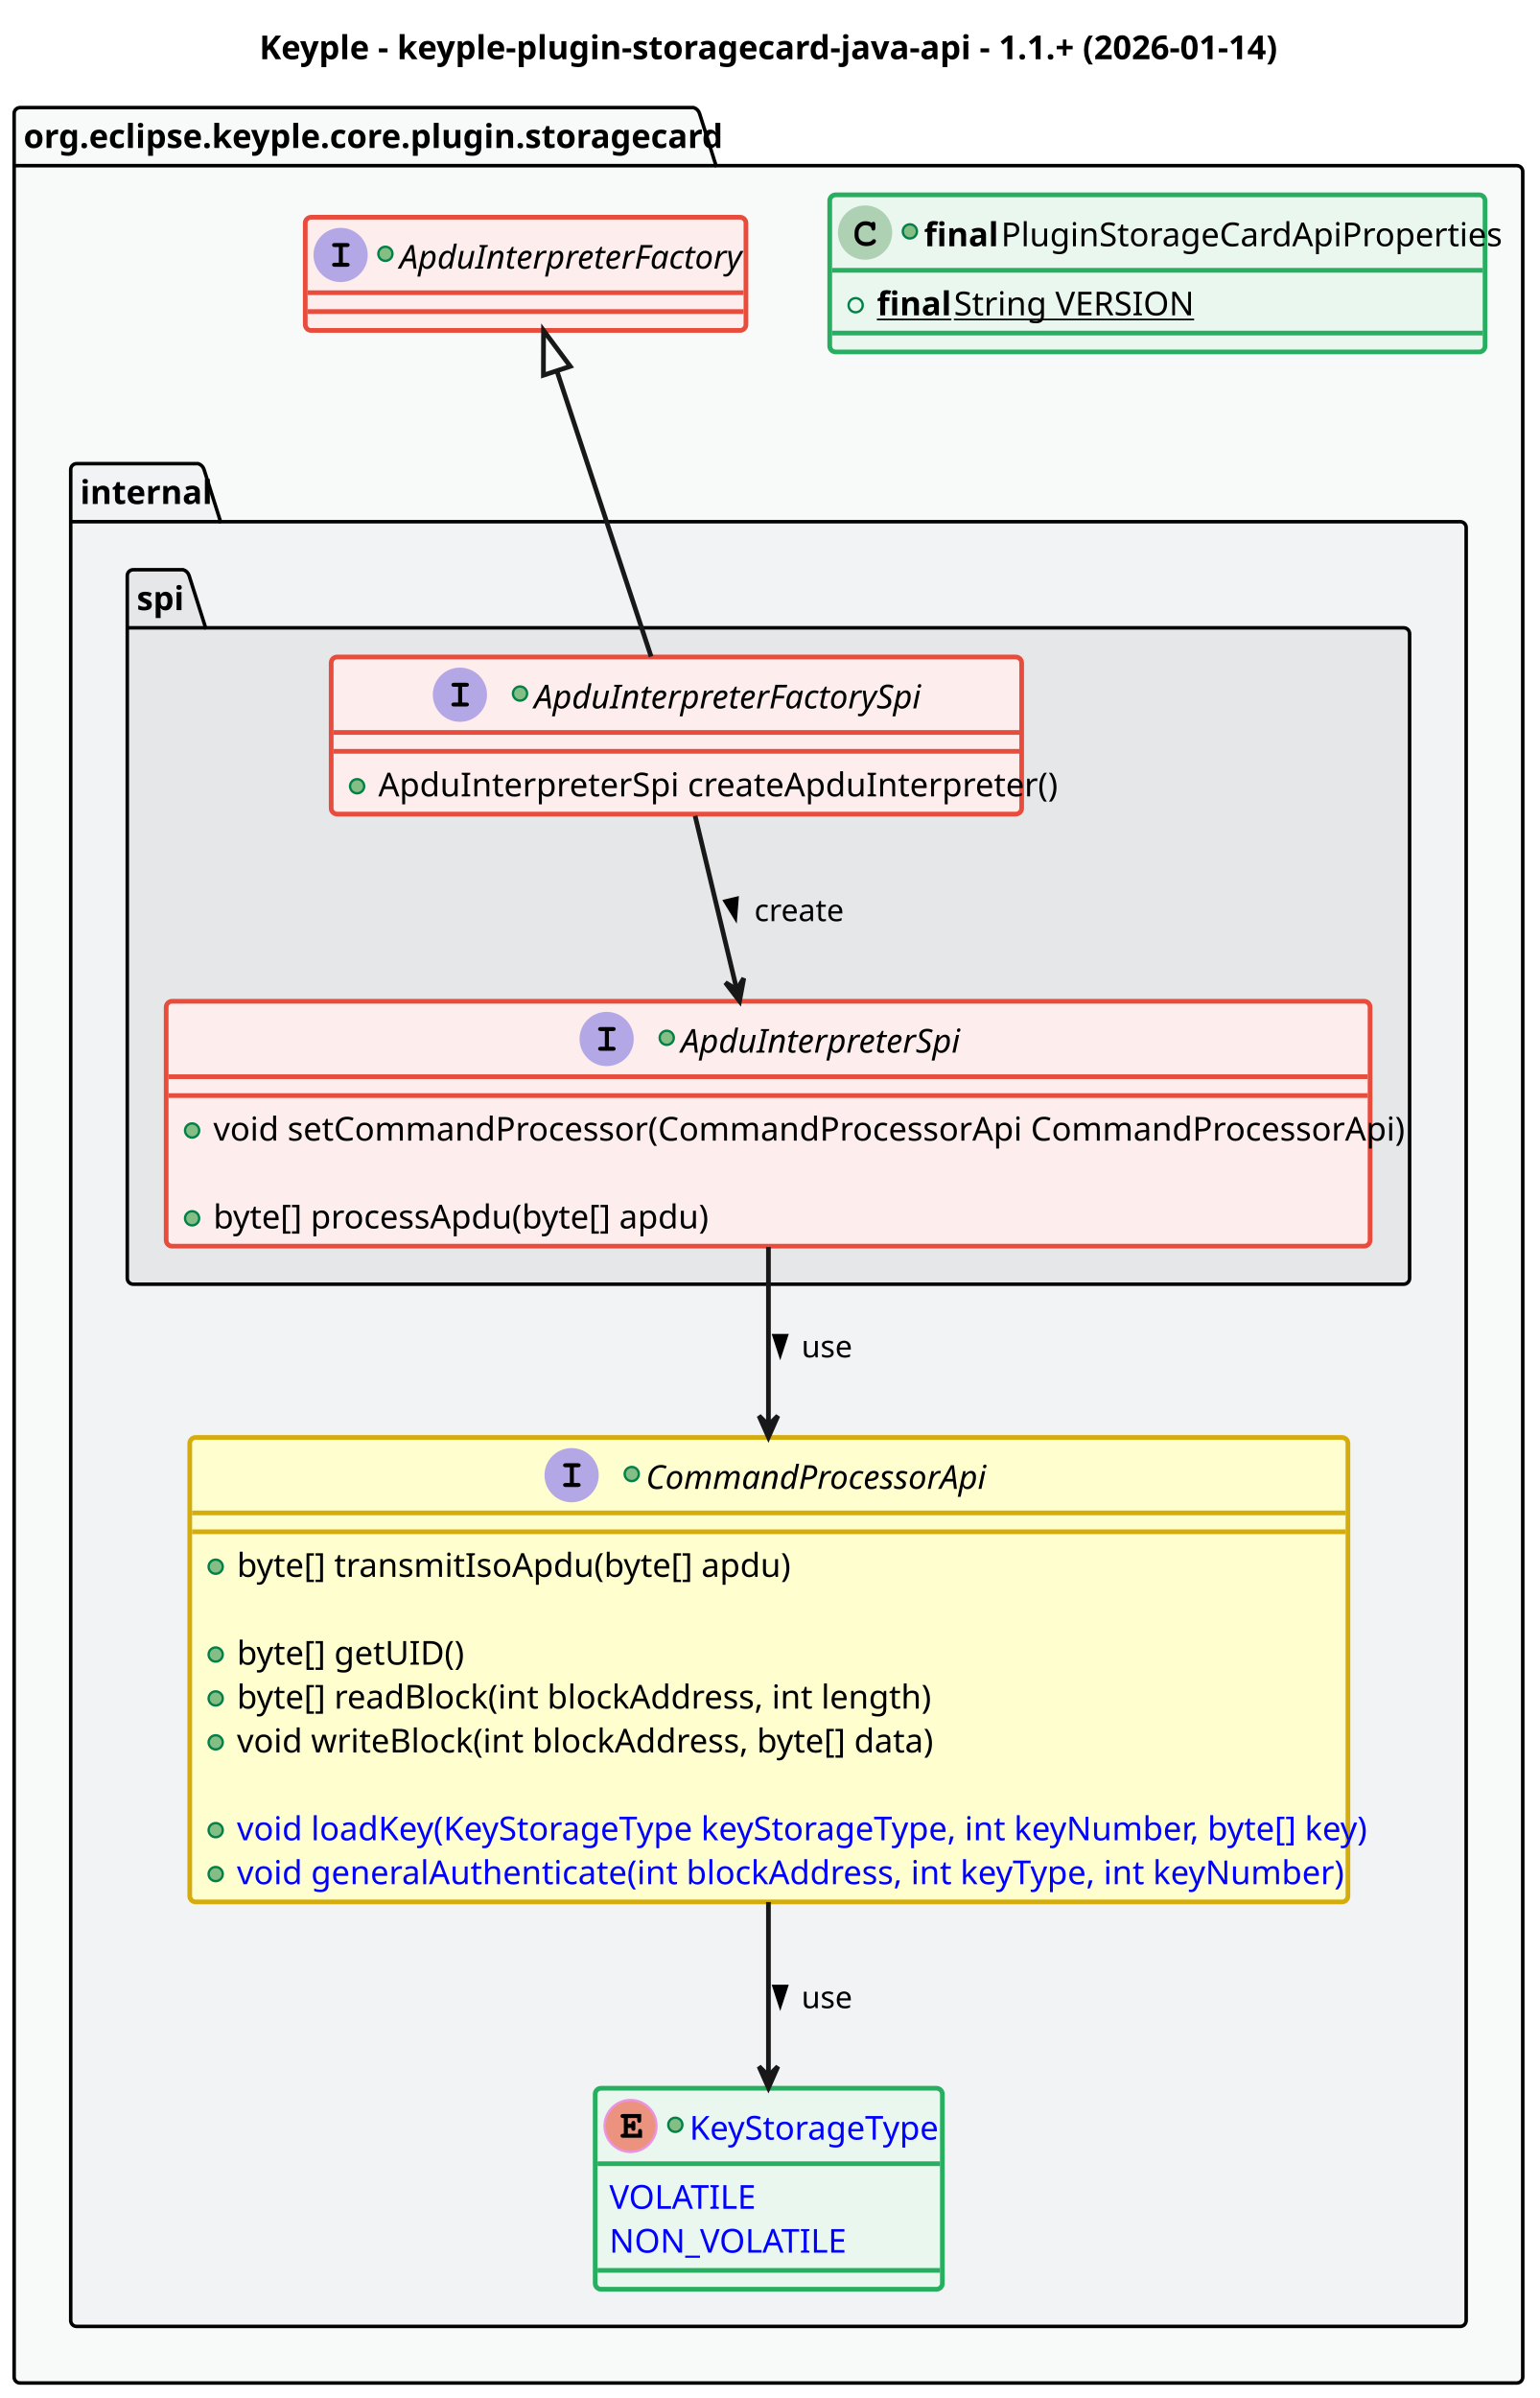
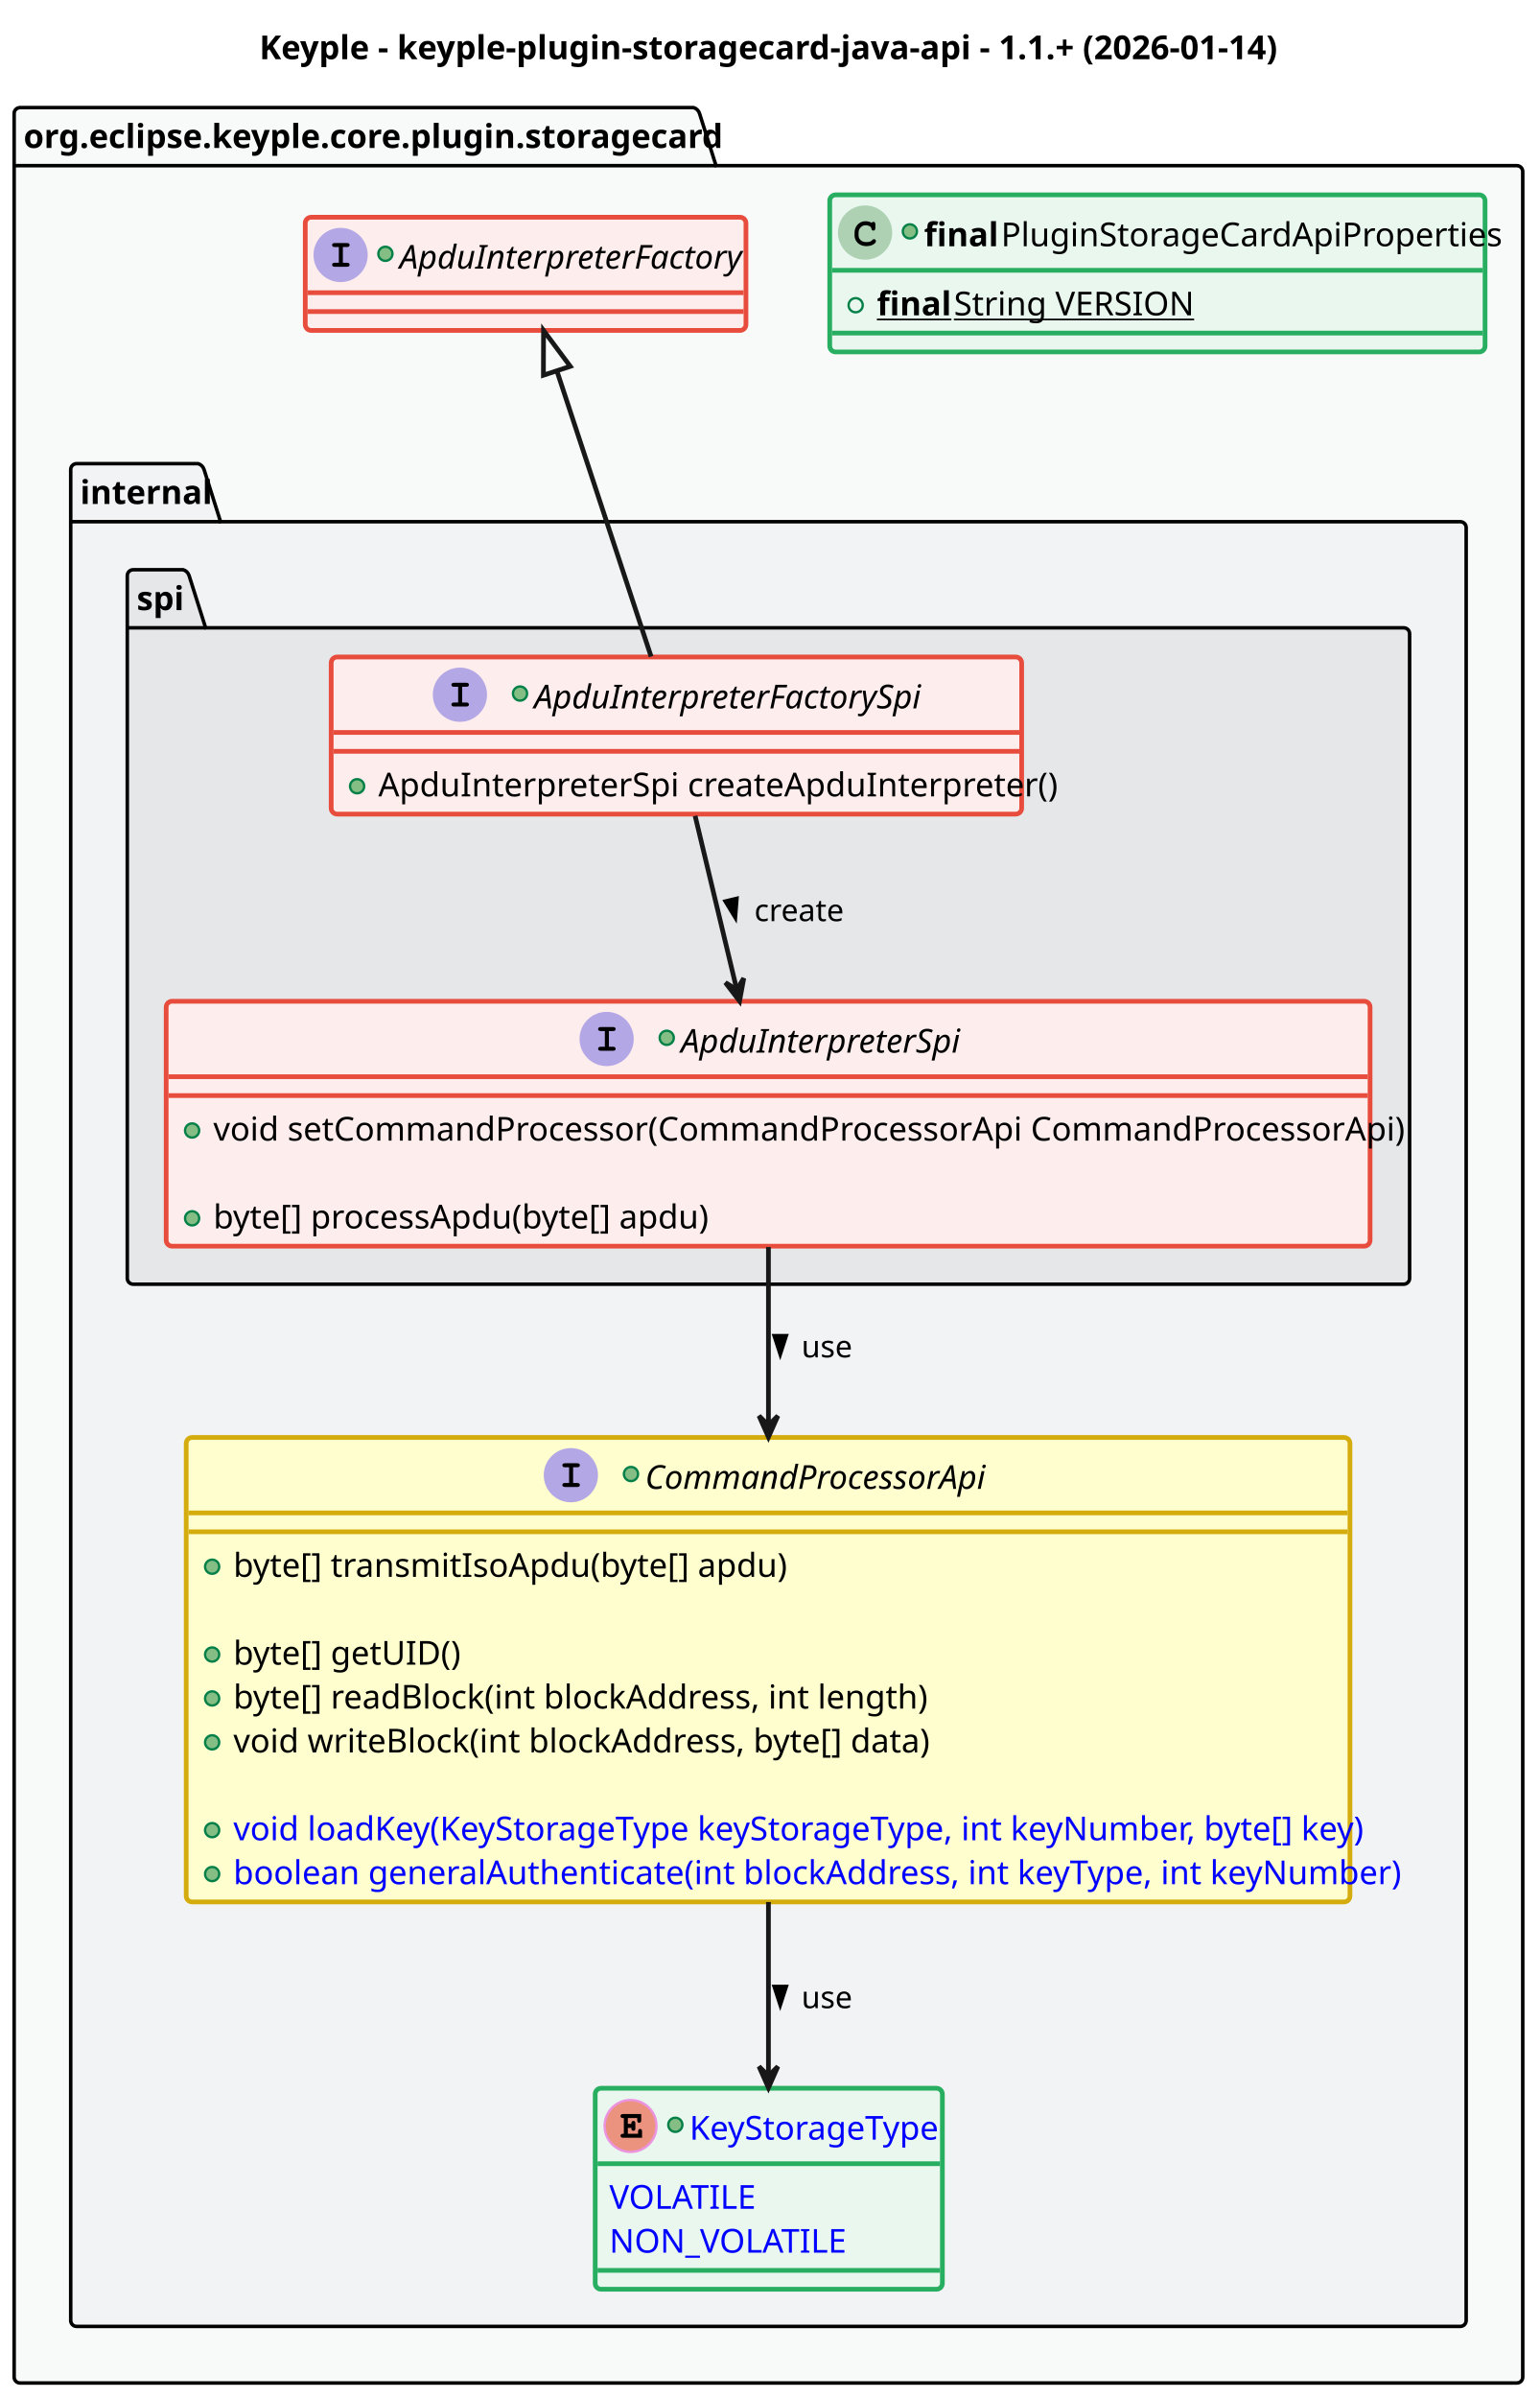
<svg xmlns="http://www.w3.org/2000/svg" contentStyleType="text/css" data-diagram-type="CLASS" height="1017px" preserveAspectRatio="none" style="width:653px;height:1017px;background:#FFFFFF;" version="1.1" viewBox="0 0 653 1017" width="653px" zoomAndPan="magnify">
  <defs />
  <g>
    <g class="title" data-source-line="1">
      <text fill="#000000" font-family="sans-serif" font-size="14" font-weight="bold" lengthAdjust="spacing" textLength="418.988" x="110.006" y="25.107">Keyple - keyple-plugin-storagecard-java-api - 1.1.+ (2026-01-14)</text>
    </g>
    <g class="cluster" data-entity="api" data-source-line="53" data-uid="ent0002" id="cluster_api">
      <path d="M8.5,45.635 L294.265,45.635 A3.75,3.75 0 0 1 296.765,48.135 L303.765,70.256 L643.5,70.256 A2.5,2.5 0 0 1 646,72.756 L646,1008.135 A2.5,2.5 0 0 1 643.5,1010.635 L8.5,1010.635 A2.5,2.5 0 0 1 6,1008.135 L6,48.135 A2.5,2.5 0 0 1 8.5,45.635" fill="#F8F9F9" style="stroke:#000000;stroke-width:1.5;" />
      <line style="stroke:#000000;stroke-width:1.5;" x1="6" x2="303.765" y1="70.256" y2="70.256" />
      <text fill="#000000" font-family="sans-serif" font-size="14" font-weight="bold" lengthAdjust="spacing" textLength="284.765" x="10" y="62.742">org.eclipse.keyple.core.plugin.storagecard</text>
    </g>
    <g class="cluster" data-entity="internal" data-source-line="59" data-uid="ent0005" id="cluster_internal">
      <path d="M32.5,196.635 L84.065,196.635 A3.75,3.75 0 0 1 86.565,199.135 L93.565,221.256 L619.5,221.256 A2.5,2.5 0 0 1 622,223.756 L622,984.135 A2.5,2.5 0 0 1 619.5,986.635 L32.5,986.635 A2.5,2.5 0 0 1 30,984.135 L30,199.135 A2.5,2.5 0 0 1 32.5,196.635" fill="#F2F3F4" style="stroke:#000000;stroke-width:1.5;" />
      <line style="stroke:#000000;stroke-width:1.5;" x1="30" x2="93.565" y1="221.256" y2="221.256" />
      <text fill="#000000" font-family="sans-serif" font-size="14" font-weight="bold" lengthAdjust="spacing" textLength="50.565" x="34" y="213.742">internal</text>
    </g>
    <g class="cluster" data-entity="spi" data-source-line="74" data-uid="ent0008" id="cluster_spi">
      <path d="M56.5,241.635 L77.728,241.635 A3.75,3.75 0 0 1 80.228,244.135 L87.228,266.256 L595.5,266.256 A2.5,2.5 0 0 1 598,268.756 L598,542.135 A2.5,2.5 0 0 1 595.5,544.635 L56.5,544.635 A2.5,2.5 0 0 1 54,542.135 L54,244.135 A2.5,2.5 0 0 1 56.5,241.635" fill="#E5E7E9" style="stroke:#000000;stroke-width:1.5;" />
      <line style="stroke:#000000;stroke-width:1.5;" x1="54" x2="87.228" y1="266.256" y2="266.256" />
      <text fill="#000000" font-family="sans-serif" font-size="14" font-weight="bold" lengthAdjust="spacing" textLength="20.227" x="58" y="258.742">spi</text>
    </g>
    <g class="entity" data-entity="ApiProperties" data-source-line="54" data-uid="ent0003" id="entity_ApiProperties">
      <rect fill="#E9F7EF" height="66.621" rx="2.5" ry="2.5" style="stroke:#27AE60;stroke-width:2;" width="278.006" x="352" y="82.635" />
      <ellipse cx="367" cy="98.635" fill="#ADD1B2" rx="11" ry="11" style="stroke:#ADD1B2;stroke-width:1;" />
      <path d="M369.766,94.51 Q369.922,94.291 370.109,94.182 Q370.297,94.072 370.516,94.072 Q370.891,94.072 371.125,94.338 Q371.359,94.588 371.359,95.197 L371.359,96.65 Q371.359,97.26 371.125,97.525 Q370.891,97.791 370.516,97.791 Q370.172,97.791 369.969,97.588 Q369.766,97.4 369.656,96.885 Q369.609,96.525 369.422,96.338 Q369.094,95.963 368.484,95.744 Q367.875,95.525 367.25,95.525 Q366.484,95.525 365.844,95.853 Q365.219,96.182 364.719,96.932 Q364.234,97.682 364.234,98.713 L364.234,99.807 Q364.234,101.041 365.125,101.869 Q366.016,102.682 367.609,102.682 Q368.547,102.682 369.203,102.432 Q369.594,102.275 370.016,101.838 Q370.281,101.572 370.422,101.494 Q370.578,101.416 370.781,101.416 Q371.109,101.416 371.359,101.682 Q371.625,101.932 371.625,102.275 Q371.625,102.619 371.281,103.025 Q370.781,103.603 369.984,103.932 Q368.906,104.385 367.609,104.385 Q366.094,104.385 364.891,103.76 Q363.906,103.26 363.219,102.197 Q362.531,101.119 362.531,99.838 L362.531,98.682 Q362.531,97.353 363.141,96.213 Q363.766,95.057 364.859,94.447 Q365.953,93.822 367.188,93.822 Q367.922,93.822 368.562,93.994 Q369.219,94.15 369.766,94.51 Z " fill="#000000" />
      <ellipse cx="386" cy="98.135" fill="#84BE84" rx="3" ry="3" style="stroke:#038048;stroke-width:1;" />
      <text fill="#000000" font-family="sans-serif" font-size="14" font-weight="bold" lengthAdjust="spacing" textLength="28.779" x="392" y="104.432">final</text>
      <text fill="#000000" font-family="sans-serif" font-size="14" lengthAdjust="spacing" textLength="202.337" x="424.669" y="104.432">PluginStorageCardApiProperties</text>
      <line style="stroke:#27AE60;stroke-width:2;" x1="353" x2="629.006" y1="114.635" y2="114.635" />
      <ellipse cx="363" cy="129.445" fill="none" rx="3" ry="3" style="stroke:#038048;stroke-width:1;" />
      <text fill="#000000" font-family="sans-serif" font-size="14" font-weight="bold" lengthAdjust="spacing" text-decoration="underline" textLength="28.779" x="372" y="133.742">final</text>
      <text fill="#000000" font-family="sans-serif" font-size="14" lengthAdjust="spacing" text-decoration="underline" textLength="103.476" x="404.669" y="133.742">String VERSION</text>
      <line style="stroke:#27AE60;stroke-width:2;" x1="353" x2="629.006" y1="141.256" y2="141.256" />
    </g>
    <g class="entity" data-entity="ApduInterpreterFactory" data-source-line="57" data-uid="ent0004" id="entity_ApduInterpreterFactory">
      <rect fill="#FDEDEC" height="48" rx="2.5" ry="2.5" style="stroke:#E74C3C;stroke-width:2;" width="186.958" x="129.5" y="92.135" />
      <ellipse cx="144.5" cy="108.135" fill="#B4A7E5" rx="11" ry="11" style="stroke:#B4A7E5;stroke-width:1;" />
      <path d="M145.453,104.775 L145.453,111.432 L147.172,111.432 Q147.781,111.432 148.047,111.666 Q148.312,111.9 148.312,112.291 Q148.312,112.666 148.047,112.9 Q147.781,113.135 147.172,113.135 L142.031,113.135 Q141.422,113.135 141.156,112.9 Q140.891,112.666 140.891,112.275 Q140.891,111.9 141.156,111.666 Q141.422,111.432 142.031,111.432 L143.75,111.432 L143.75,104.775 L142.031,104.775 Q141.422,104.775 141.156,104.541 Q140.891,104.307 140.891,103.916 Q140.891,103.541 141.156,103.307 Q141.422,103.072 142.031,103.072 L147.172,103.072 Q147.781,103.072 148.047,103.307 Q148.312,103.541 148.312,103.916 Q148.312,104.307 148.047,104.541 Q147.781,104.775 147.172,104.775 L145.453,104.775 Z " fill="#000000" />
      <ellipse cx="163.5" cy="107.635" fill="#84BE84" rx="3" ry="3" style="stroke:#038048;stroke-width:1;" />
      <text fill="#000000" font-family="sans-serif" font-size="14" font-style="italic" lengthAdjust="spacing" textLength="143.958" x="169.5" y="113.932">ApduInterpreterFactory</text>
      <line style="stroke:#E74C3C;stroke-width:2;" x1="130.5" x2="315.458" y1="124.135" y2="124.135" />
      <line style="stroke:#E74C3C;stroke-width:2;" x1="130.5" x2="315.458" y1="132.135" y2="132.135" />
    </g>
    <g class="entity" data-entity="KeyStorageType" data-source-line="60" data-uid="ent0006" id="entity_KeyStorageType">
      <rect fill="#E9F7EF" height="85.242" rx="2.5" ry="2.5" style="stroke:#27AE60;stroke-width:2;" width="147.282" x="252.5" y="885.635" />
      <ellipse cx="267.5" cy="901.635" fill="#EB937F" rx="11" ry="11" style="stroke:#EB93DF;stroke-width:1;" />
      <path d="M266.359,902.432 L266.359,904.932 L270.688,904.932 L270.688,904.01 Q270.688,903.4 270.922,903.135 Q271.172,902.869 271.547,902.869 Q271.922,902.869 272.156,903.135 Q272.391,903.4 272.391,904.01 L272.391,906.635 L264.391,906.635 Q263.766,906.635 263.5,906.4 Q263.25,906.166 263.25,905.775 Q263.25,905.4 263.516,905.166 Q263.781,904.932 264.391,904.932 L264.656,904.932 L264.656,898.275 L264.391,898.275 Q263.766,898.275 263.5,898.041 Q263.25,897.807 263.25,897.416 Q263.25,897.041 263.5,896.807 Q263.766,896.572 264.391,896.572 L272.016,896.572 L272.016,899.166 Q272.016,899.775 271.781,900.041 Q271.562,900.291 271.172,900.291 Q270.797,900.291 270.562,900.041 Q270.328,899.775 270.328,899.166 L270.328,898.275 L266.359,898.275 L266.359,900.729 L267.844,900.729 Q267.844,900.072 267.969,899.885 Q268.234,899.479 268.703,899.479 Q269.078,899.479 269.312,899.744 Q269.547,899.994 269.547,900.604 L269.547,902.572 Q269.547,903.119 269.422,903.307 Q269.156,903.697 268.703,903.697 Q268.234,903.697 267.969,903.291 Q267.844,903.104 267.844,902.432 L266.359,902.432 Z " fill="#000000" />
      <ellipse cx="286.5" cy="901.135" fill="#84BE84" rx="3" ry="3" style="stroke:#038048;stroke-width:1;" />
      <text fill="#0000FF" font-family="sans-serif" font-size="14" lengthAdjust="spacing" textLength="104.282" x="292.5" y="907.432">KeyStorageType</text>
      <line style="stroke:#27AE60;stroke-width:2;" x1="253.5" x2="398.782" y1="917.635" y2="917.635" />
      <text fill="#0000FF" font-family="sans-serif" font-size="14" lengthAdjust="spacing" textLength="66.917" x="258.5" y="936.742">VOLATILE</text>
      <text fill="#0000FF" font-family="sans-serif" font-size="14" lengthAdjust="spacing" textLength="105.814" x="258.5" y="955.363">NON_VOLATILE</text>
      <line style="stroke:#27AE60;stroke-width:2;" x1="253.5" x2="398.782" y1="962.877" y2="962.877" />
    </g>
    <g class="entity" data-entity="CommandProcessorApi" data-source-line="64" data-uid="ent0007" id="entity_CommandProcessorApi">
-       <rect fill="#FEFECE" height="196.969" rx="2.5" ry="2.5" style="stroke:#D4AC0D;stroke-width:2;" width="491.336" x="80.5" y="609.635" />
-       <ellipse cx="242.501" cy="625.635" fill="#B4A7E5" rx="11" ry="11" style="stroke:#B4A7E5;stroke-width:1;" />
-       <path d="M243.454,622.275 L243.454,628.932 L245.173,628.932 Q245.782,628.932 246.048,629.166 Q246.314,629.4 246.314,629.791 Q246.314,630.166 246.048,630.4 Q245.782,630.635 245.173,630.635 L240.032,630.635 Q239.423,630.635 239.157,630.4 Q238.892,630.166 238.892,629.775 Q238.892,629.4 239.157,629.166 Q239.423,628.932 240.032,628.932 L241.751,628.932 L241.751,622.275 L240.032,622.275 Q239.423,622.275 239.157,622.041 Q238.892,621.807 238.892,621.416 Q238.892,621.041 239.157,620.807 Q239.423,620.572 240.032,620.572 L245.173,620.572 Q245.782,620.572 246.048,620.807 Q246.314,621.041 246.314,621.416 Q246.314,621.807 246.048,622.041 Q245.782,622.275 245.173,622.275 L243.454,622.275 Z " fill="#000000" />
-       <ellipse cx="268.001" cy="625.135" fill="#84BE84" rx="3" ry="3" style="stroke:#038048;stroke-width:1;" />
-       <text fill="#000000" font-family="sans-serif" font-size="14" font-style="italic" lengthAdjust="spacing" textLength="147.834" x="274.001" y="631.432">CommandProcessorApi</text>
-       <line style="stroke:#D4AC0D;stroke-width:2;" x1="81.5" x2="570.836" y1="641.635" y2="641.635" />
-       <line style="stroke:#D4AC0D;stroke-width:2;" x1="81.5" x2="570.836" y1="649.635" y2="649.635" />
-       <ellipse cx="91.5" cy="664.445" fill="#84BE84" rx="3" ry="3" style="stroke:#038048;stroke-width:1;" />
-       <text fill="#000000" font-family="sans-serif" font-size="14" lengthAdjust="spacing" textLength="217.889" x="100.5" y="668.742">byte[] transmitIsoApdu(byte[] apdu)</text>
-       <text fill="#000000" font-family="sans-serif" font-size="14" lengthAdjust="spacing" textLength="3.89" x="100.5" y="687.363"> </text>
-       <ellipse cx="91.5" cy="701.688" fill="#84BE84" rx="3" ry="3" style="stroke:#038048;stroke-width:1;" />
-       <text fill="#000000" font-family="sans-serif" font-size="14" lengthAdjust="spacing" textLength="91.027" x="100.5" y="705.984">byte[] getUID()</text>
-       <ellipse cx="91.5" cy="720.309" fill="#84BE84" rx="3" ry="3" style="stroke:#038048;stroke-width:1;" />
-       <text fill="#000000" font-family="sans-serif" font-size="14" lengthAdjust="spacing" textLength="277.026" x="100.5" y="724.606">byte[] readBlock(int blockAddress, int length)</text>
-       <ellipse cx="91.5" cy="738.93" fill="#84BE84" rx="3" ry="3" style="stroke:#038048;stroke-width:1;" />
-       <text fill="#000000" font-family="sans-serif" font-size="14" lengthAdjust="spacing" textLength="278.565" x="100.5" y="743.227">void writeBlock(int blockAddress, byte[] data)</text>
-       <text fill="#000000" font-family="sans-serif" font-size="14" lengthAdjust="spacing" textLength="3.89" x="100.5" y="761.848"> </text>
-       <ellipse cx="91.5" cy="776.172" fill="#84BE84" rx="3" ry="3" style="stroke:#038048;stroke-width:1;" />
-       <text fill="#0000FF" font-family="sans-serif" font-size="14" lengthAdjust="spacing" textLength="465.336" x="100.5" y="780.469">void loadKey(KeyStorageType keyStorageType, int keyNumber, byte[] key)</text>
-       <ellipse cx="91.5" cy="794.793" fill="#84BE84" rx="3" ry="3" style="stroke:#038048;stroke-width:1;" />
-       <text fill="#0000FF" font-family="sans-serif" font-size="14" lengthAdjust="spacing" textLength="443.55" x="100.5" y="799.09">void generalAuthenticate(int blockAddress, int keyType, int keyNumber)</text>
+       <rect fill="#FEFECE" height="196.969" rx="2.5" ry="2.5" style="stroke:#D4AC0D;stroke-width:2;" width="493.694" x="79" y="609.635" />
+       <ellipse cx="242.18" cy="625.635" fill="#B4A7E5" rx="11" ry="11" style="stroke:#B4A7E5;stroke-width:1;" />
+       <path d="M243.133,622.275 L243.133,628.932 L244.852,628.932 Q245.461,628.932 245.727,629.166 Q245.993,629.4 245.993,629.791 Q245.993,630.166 245.727,630.4 Q245.461,630.635 244.852,630.635 L239.711,630.635 Q239.102,630.635 238.836,630.4 Q238.571,630.166 238.571,629.775 Q238.571,629.4 238.836,629.166 Q239.102,628.932 239.711,628.932 L241.43,628.932 L241.43,622.275 L239.711,622.275 Q239.102,622.275 238.836,622.041 Q238.571,621.807 238.571,621.416 Q238.571,621.041 238.836,620.807 Q239.102,620.572 239.711,620.572 L244.852,620.572 Q245.461,620.572 245.727,620.807 Q245.993,621.041 245.993,621.416 Q245.993,621.807 245.727,622.041 Q245.461,622.275 244.852,622.275 L243.133,622.275 Z " fill="#000000" />
+       <ellipse cx="267.68" cy="625.135" fill="#84BE84" rx="3" ry="3" style="stroke:#038048;stroke-width:1;" />
+       <text fill="#000000" font-family="sans-serif" font-size="14" font-style="italic" lengthAdjust="spacing" textLength="147.834" x="273.68" y="631.432">CommandProcessorApi</text>
+       <line style="stroke:#D4AC0D;stroke-width:2;" x1="80" x2="571.694" y1="641.635" y2="641.635" />
+       <line style="stroke:#D4AC0D;stroke-width:2;" x1="80" x2="571.694" y1="649.635" y2="649.635" />
+       <ellipse cx="90" cy="664.445" fill="#84BE84" rx="3" ry="3" style="stroke:#038048;stroke-width:1;" />
+       <text fill="#000000" font-family="sans-serif" font-size="14" lengthAdjust="spacing" textLength="217.889" x="99" y="668.742">byte[] transmitIsoApdu(byte[] apdu)</text>
+       <text fill="#000000" font-family="sans-serif" font-size="14" lengthAdjust="spacing" textLength="3.89" x="99" y="687.363"> </text>
+       <ellipse cx="90" cy="701.688" fill="#84BE84" rx="3" ry="3" style="stroke:#038048;stroke-width:1;" />
+       <text fill="#000000" font-family="sans-serif" font-size="14" lengthAdjust="spacing" textLength="91.027" x="99" y="705.984">byte[] getUID()</text>
+       <ellipse cx="90" cy="720.309" fill="#84BE84" rx="3" ry="3" style="stroke:#038048;stroke-width:1;" />
+       <text fill="#000000" font-family="sans-serif" font-size="14" lengthAdjust="spacing" textLength="277.026" x="99" y="724.606">byte[] readBlock(int blockAddress, int length)</text>
+       <ellipse cx="90" cy="738.93" fill="#84BE84" rx="3" ry="3" style="stroke:#038048;stroke-width:1;" />
+       <text fill="#000000" font-family="sans-serif" font-size="14" lengthAdjust="spacing" textLength="278.565" x="99" y="743.227">void writeBlock(int blockAddress, byte[] data)</text>
+       <text fill="#000000" font-family="sans-serif" font-size="14" lengthAdjust="spacing" textLength="3.89" x="99" y="761.848"> </text>
+       <ellipse cx="90" cy="776.172" fill="#84BE84" rx="3" ry="3" style="stroke:#038048;stroke-width:1;" />
+       <text fill="#0000FF" font-family="sans-serif" font-size="14" lengthAdjust="spacing" textLength="465.336" x="99" y="780.469">void loadKey(KeyStorageType keyStorageType, int keyNumber, byte[] key)</text>
+       <ellipse cx="90" cy="794.793" fill="#84BE84" rx="3" ry="3" style="stroke:#038048;stroke-width:1;" />
+       <text fill="#0000FF" font-family="sans-serif" font-size="14" lengthAdjust="spacing" textLength="467.694" x="99" y="799.09">boolean generalAuthenticate(int blockAddress, int keyType, int keyNumber)</text>
    </g>
    <g class="entity" data-entity="ApduInterpreterFactorySpi" data-source-line="75" data-uid="ent0009" id="entity_ApduInterpreterFactorySpi">
      <rect fill="#FDEDEC" height="66.621" rx="2.5" ry="2.5" style="stroke:#E74C3C;stroke-width:2;" width="292.923" x="140.5" y="278.635" />
      <ellipse cx="195.115" cy="294.635" fill="#B4A7E5" rx="11" ry="11" style="stroke:#B4A7E5;stroke-width:1;" />
      <path d="M196.068,291.275 L196.068,297.932 L197.787,297.932 Q198.397,297.932 198.662,298.166 Q198.928,298.4 198.928,298.791 Q198.928,299.166 198.662,299.4 Q198.397,299.635 197.787,299.635 L192.647,299.635 Q192.037,299.635 191.772,299.4 Q191.506,299.166 191.506,298.775 Q191.506,298.4 191.772,298.166 Q192.037,297.932 192.647,297.932 L194.365,297.932 L194.365,291.275 L192.647,291.275 Q192.037,291.275 191.772,291.041 Q191.506,290.807 191.506,290.416 Q191.506,290.041 191.772,289.807 Q192.037,289.572 192.647,289.572 L197.787,289.572 Q198.397,289.572 198.662,289.807 Q198.928,290.041 198.928,290.416 Q198.928,290.807 198.662,291.041 Q198.397,291.275 197.787,291.275 L196.068,291.275 Z " fill="#000000" />
      <ellipse cx="220.615" cy="294.135" fill="#84BE84" rx="3" ry="3" style="stroke:#038048;stroke-width:1;" />
      <text fill="#000000" font-family="sans-serif" font-size="14" font-style="italic" lengthAdjust="spacing" textLength="164.192" x="226.615" y="300.432">ApduInterpreterFactorySpi</text>
      <line style="stroke:#E74C3C;stroke-width:2;" x1="141.5" x2="432.423" y1="310.635" y2="310.635" />
      <line style="stroke:#E74C3C;stroke-width:2;" x1="141.5" x2="432.423" y1="318.635" y2="318.635" />
      <ellipse cx="151.5" cy="333.445" fill="#84BE84" rx="3" ry="3" style="stroke:#038048;stroke-width:1;" />
      <text fill="#000000" font-family="sans-serif" font-size="14" lengthAdjust="spacing" textLength="266.923" x="160.5" y="337.742">ApduInterpreterSpi createApduInterpreter()</text>
    </g>
    <g class="entity" data-entity="ApduInterpreterSpi" data-source-line="78" data-uid="ent0011" id="entity_ApduInterpreterSpi">
      <rect fill="#FDEDEC" height="103.863" rx="2.5" ry="2.5" style="stroke:#E74C3C;stroke-width:2;" width="510.729" x="70.5" y="424.635" />
      <ellipse cx="257.356" cy="440.635" fill="#B4A7E5" rx="11" ry="11" style="stroke:#B4A7E5;stroke-width:1;" />
      <path d="M258.31,437.275 L258.31,443.932 L260.028,443.932 Q260.638,443.932 260.903,444.166 Q261.169,444.4 261.169,444.791 Q261.169,445.166 260.903,445.4 Q260.638,445.635 260.028,445.635 L254.888,445.635 Q254.278,445.635 254.013,445.4 Q253.747,445.166 253.747,444.775 Q253.747,444.4 254.013,444.166 Q254.278,443.932 254.888,443.932 L256.606,443.932 L256.606,437.275 L254.888,437.275 Q254.278,437.275 254.013,437.041 Q253.747,436.807 253.747,436.416 Q253.747,436.041 254.013,435.807 Q254.278,435.572 254.888,435.572 L260.028,435.572 Q260.638,435.572 260.903,435.807 Q261.169,436.041 261.169,436.416 Q261.169,436.807 260.903,437.041 Q260.638,437.275 260.028,437.275 L258.31,437.275 Z " fill="#000000" />
      <ellipse cx="282.856" cy="440.135" fill="#84BE84" rx="3" ry="3" style="stroke:#038048;stroke-width:1;" />
      <text fill="#000000" font-family="sans-serif" font-size="14" font-style="italic" lengthAdjust="spacing" textLength="117.517" x="288.856" y="446.432">ApduInterpreterSpi</text>
      <line style="stroke:#E74C3C;stroke-width:2;" x1="71.5" x2="580.23" y1="456.635" y2="456.635" />
      <line style="stroke:#E74C3C;stroke-width:2;" x1="71.5" x2="580.23" y1="464.635" y2="464.635" />
      <ellipse cx="81.5" cy="479.445" fill="#84BE84" rx="3" ry="3" style="stroke:#038048;stroke-width:1;" />
      <text fill="#000000" font-family="sans-serif" font-size="14" lengthAdjust="spacing" textLength="484.729" x="90.5" y="483.742">void setCommandProcessor(CommandProcessorApi CommandProcessorApi)</text>
      <text fill="#000000" font-family="sans-serif" font-size="14" lengthAdjust="spacing" textLength="3.89" x="90.5" y="502.363"> </text>
      <ellipse cx="81.5" cy="516.688" fill="#84BE84" rx="3" ry="3" style="stroke:#038048;stroke-width:1;" />
      <text fill="#000000" font-family="sans-serif" font-size="14" lengthAdjust="spacing" textLength="198.447" x="90.5" y="520.984">byte[] processApdu(byte[] apdu)</text>
    </g>
    <g class="link" data-entity-1="ApduInterpreterFactory" data-entity-2="ApduInterpreterFactorySpi" data-source-line="76" data-uid="lnk10" id="link_ApduInterpreterFactory_ApduInterpreterFactorySpi">
      <path d="M236.233,157.247 C247.563,191.567 263.28,239.235 276.22,278.455" fill="none" id="ApduInterpreterFactory-backto-ApduInterpreterFactorySpi" style="stroke:#181818;stroke-width:2;" />
      <polygon fill="none" points="230.59,140.155,230.535,159.128,241.93,155.367,230.59,140.155" style="stroke:#181818;stroke-width:2;" />
    </g>
    <g class="link" data-entity-1="ApduInterpreterFactorySpi" data-entity-2="ApduInterpreterSpi" data-source-line="88" data-uid="lnk12" id="link_ApduInterpreterFactorySpi_ApduInterpreterSpi">
      <path codeLine="88" d="M294.89,346.015 C300.3,368.555 306.179,393.06 312.339,418.721" fill="none" id="ApduInterpreterFactorySpi-to-ApduInterpreterSpi" style="stroke:#181818;stroke-width:2;" />
      <polygon fill="#181818" points="313.74,424.555,315.529,414.87,312.573,419.693,307.75,416.737,313.74,424.555" style="stroke:#181818;stroke-width:2;" />
      <polygon fill="#000000" points="312.167,390.142,312.914,380.661,307.198,382.033,312.167,390.142" style="stroke:#000000;stroke-width:1;" />
      <text fill="#000000" font-family="sans-serif" font-size="13" lengthAdjust="spacing" textLength="36.131" x="320" y="390.663">create</text>
    </g>
    <g class="link" data-entity-1="ApduInterpreterSpi" data-entity-2="CommandProcessorApi" data-source-line="89" data-uid="lnk13" id="link_ApduInterpreterSpi_CommandProcessorApi">
      <path codeLine="89" d="M326,528.855 C326,552.635 326,575.725 326,603.465" fill="none" id="ApduInterpreterSpi-to-CommandProcessorApi" style="stroke:#181818;stroke-width:2;" />
      <polygon fill="#181818" points="326,609.465,330,600.465,326,604.465,322,600.465,326,609.465" style="stroke:#181818;stroke-width:2;" />
      <polygon fill="#000000" points="331,575.28,333.939,566.235,328.061,566.235,331,575.28" style="stroke:#000000;stroke-width:1;" />
      <text fill="#000000" font-family="sans-serif" font-size="13" lengthAdjust="spacing" textLength="20.96" x="340" y="575.663">use</text>
    </g>
    <g class="link" data-entity-1="CommandProcessorApi" data-entity-2="KeyStorageType" data-source-line="90" data-uid="lnk14" id="link_CommandProcessorApi_KeyStorageType">
      <path codeLine="90" d="M326,806.655 C326,834.315 326,856.975 326,879.405" fill="none" id="CommandProcessorApi-to-KeyStorageType" style="stroke:#181818;stroke-width:2;" />
      <polygon fill="#181818" points="326,885.405,330,876.405,326,880.405,322,876.405,326,885.405" style="stroke:#181818;stroke-width:2;" />
      <polygon fill="#000000" points="331,851.28,333.939,842.235,328.061,842.235,331,851.28" style="stroke:#000000;stroke-width:1;" />
      <text fill="#000000" font-family="sans-serif" font-size="13" lengthAdjust="spacing" textLength="20.96" x="340" y="851.663">use</text>
    </g>
  </g>
</svg>
